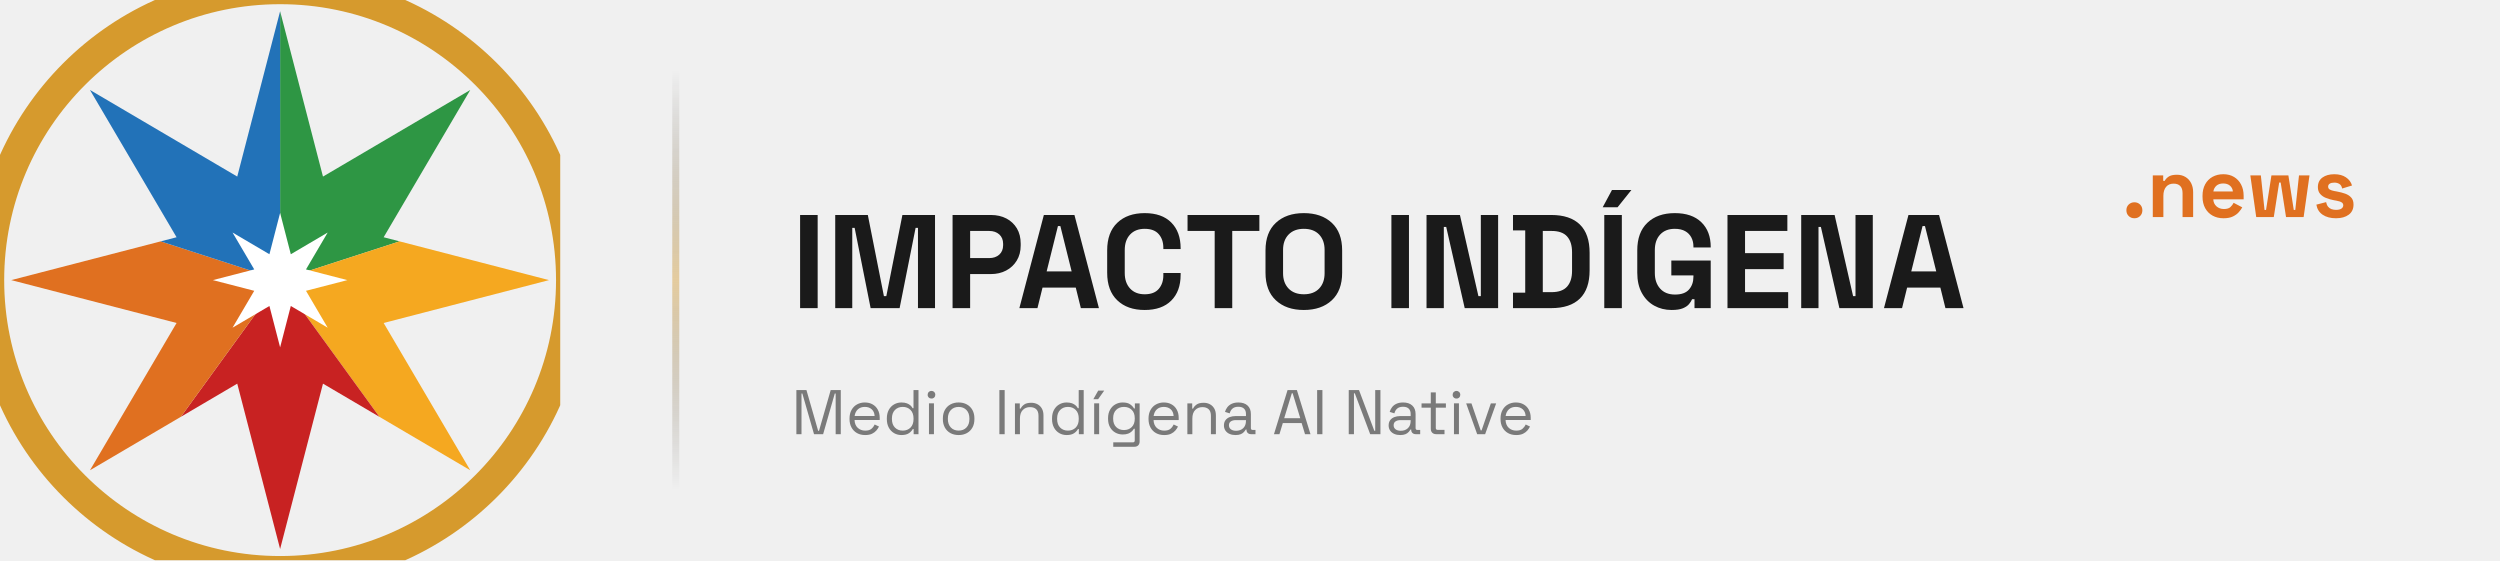
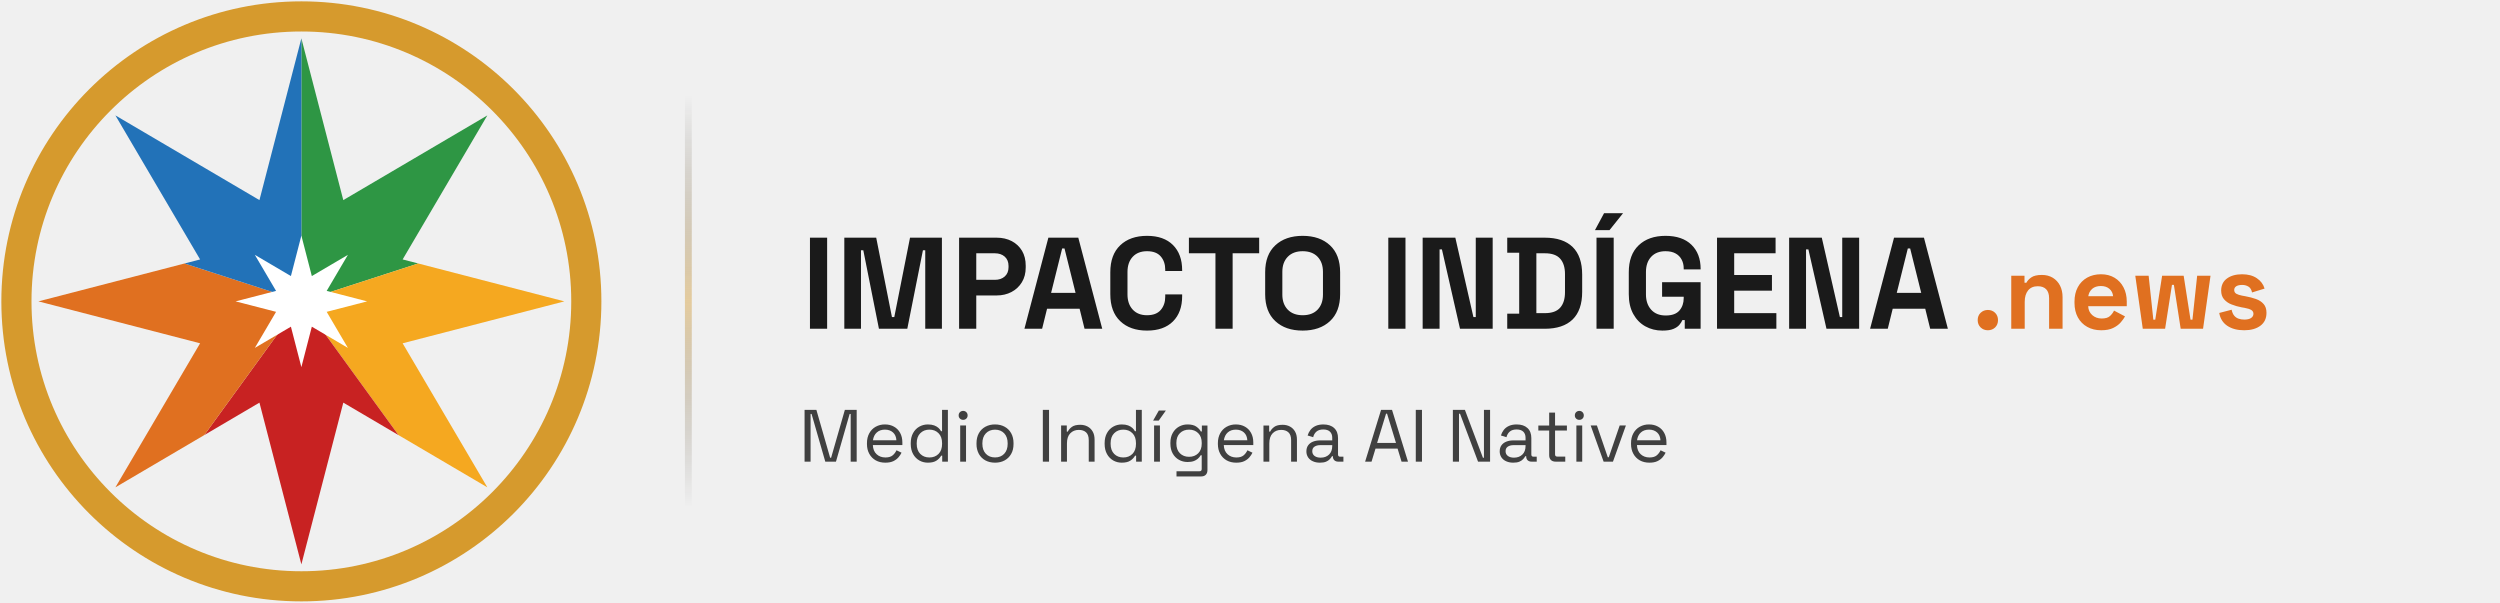
- <svg xmlns="http://www.w3.org/2000/svg" width="357" height="80" viewBox="0 0 357 80">
+ <svg xmlns="http://www.w3.org/2000/svg" width="365" height="88" viewBox="-4 -4 365 88">
  <defs>
    <clipPath id="a">
      <path d="M40 1h39v39H40Zm0 0" />
    </clipPath>
    <clipPath id="b">
      <path d="M40 40v-56c24.273-.004 45.79 15.629 53.281 38.719Zm0 0" />
    </clipPath>
    <clipPath id="c">
      <path d="M40 22h39v57H40Zm0 0" />
    </clipPath>
    <clipPath id="d">
      <path d="m40 40 53.281-17.281c7.461 23.07-.773 48.324-20.402 62.562Zm0 0" />
    </clipPath>
    <clipPath id="e">
      <path d="M7 40h66v39H7Zm0 0" />
    </clipPath>
    <clipPath id="f">
      <path d="m40 40 32.879 45.281c-19.61 14.223-46.149 14.223-65.758 0Zm0 0" />
    </clipPath>
    <clipPath id="g">
      <path d="M1 22h39v57H1Zm0 0" />
    </clipPath>
    <clipPath id="h">
      <path d="M40 40 7.121 85.281C-12.508 71.043-20.742 45.79-13.28 22.72Zm0 0" />
    </clipPath>
    <clipPath id="i">
      <path d="M1 1h39v39H1Zm0 0" />
    </clipPath>
    <clipPath id="j">
      <path d="m40 40-53.281-17.281C-5.79-.371 15.727-16.004 40-16Zm0 0" />
    </clipPath>
    <clipPath id="k">
-       <path d="M0 0h80v80H0Zm0 0" />
+       <path d="M-4 -4h88v88H-4Zm0 0" />
    </clipPath>
    <linearGradient id="l" x1="0" x2="0" y1="0" y2="1" gradientTransform="matrix(1 0 0 60 96 10)" gradientUnits="userSpaceOnUse">
      <stop offset="0" stop-opacity="0" />
      <stop offset=".5" stop-color="#d59a2d" stop-opacity=".42" />
      <stop offset="1" stop-opacity="0" />
    </linearGradient>
  </defs>
  <g clip-path="url(#a)">
    <g clip-path="url(#b)">
      <path fill="#2e9644" d="m40 1.602 6.121 23.613 21.031-12.367-12.367 21.03L78.398 40l-23.613 6.121 12.367 21.031-21.03-12.367L40 78.398l-6.121-23.613-21.031 12.367 12.367-21.03L1.602 40l23.613-6.121-12.367-21.031 21.03 12.367Zm0 0" />
    </g>
  </g>
  <g clip-path="url(#c)">
    <g clip-path="url(#d)">
      <path fill="#f5a820" d="m40 1.602 6.121 23.613 21.031-12.367-12.367 21.03L78.398 40l-23.613 6.121 12.367 21.031-21.03-12.367L40 78.398l-6.121-23.613-21.031 12.367 12.367-21.03L1.602 40l23.613-6.121-12.367-21.031 21.03 12.367Zm0 0" />
    </g>
  </g>
  <g clip-path="url(#e)">
    <g clip-path="url(#f)">
      <path fill="#c82222" d="m40 1.602 6.121 23.613 21.031-12.367-12.367 21.03L78.398 40l-23.613 6.121 12.367 21.031-21.03-12.367L40 78.398l-6.121-23.613-21.031 12.367 12.367-21.03L1.602 40l23.613-6.121-12.367-21.031 21.03 12.367Zm0 0" />
    </g>
  </g>
  <g clip-path="url(#g)">
    <g clip-path="url(#h)">
      <path fill="#e07020" d="m40 1.602 6.121 23.613 21.031-12.367-12.367 21.03L78.398 40l-23.613 6.121 12.367 21.031-21.03-12.367L40 78.398l-6.121-23.613-21.031 12.367 12.367-21.03L1.602 40l23.613-6.121-12.367-21.031 21.03 12.367Zm0 0" />
    </g>
  </g>
  <g clip-path="url(#i)">
    <g clip-path="url(#j)">
      <path fill="#2272b8" d="m40 1.602 6.121 23.613 21.031-12.367-12.367 21.03L78.398 40l-23.613 6.121 12.367 21.031-21.03-12.367L40 78.398l-6.121-23.613-21.031 12.367 12.367-21.03L1.602 40l23.613-6.121-12.367-21.031 21.03 12.367Zm0 0" />
    </g>
  </g>
  <path fill="#fff" d="m40 30.398 1.527 5.907 5.266-3.098-3.098 5.266L49.602 40l-5.907 1.527 3.098 5.266-5.266-3.098L40 49.602l-1.527-5.907-5.266 3.098 3.098-5.266L30.398 40l5.907-1.527-3.098-5.266 5.266 3.098Zm0 0" />
  <g clip-path="url(#k)">
    <path fill="none" stroke="#d69a2d" stroke-width="4.4" d="M81.602 40c0 22.977-18.625 41.602-41.602 41.602S-1.602 62.977-1.602 40 17.023-1.602 40-1.602 81.602 17.023 81.602 40Zm0 0" />
  </g>
  <path fill="url(#l)" d="M96 10h1v60h-1Zm0 0" />
  <path fill="#1a1a1a" d="M114.254 44V30.7h2.508V44Zm5.016 0V30.7h4.656l2.297 11.59h.343l2.297-11.59h4.657V44h-2.434V32.543h-.34L128.465 44h-4.14l-2.282-11.457h-.34V44Zm16.757 0V30.7h5.473q1.254 0 2.215.503a3.76 3.76 0 0 1 1.5 1.414q.54.915.539 2.168v.266q.002 1.236-.559 2.156a3.84 3.84 0 0 1-1.52 1.426q-.96.504-2.175.504h-2.965V44Zm2.508-7.145h2.719q.89 0 1.441-.492.551-.497.551-1.351v-.188q0-.855-.55-1.351-.552-.493-1.442-.493h-2.719ZM145.566 44l3.496-13.3h4.368l3.496 13.3h-2.582l-.723-2.926h-4.75L148.148 44Zm3.895-5.242h3.57l-1.613-6.48h-.344Zm14.004 5.508c-1.649 0-2.953-.457-3.914-1.38q-1.447-1.375-1.446-3.94v-3.192q-.001-2.566 1.446-3.941 1.44-1.378 3.914-1.38 2.451 0 3.789 1.34 1.34 1.34 1.34 3.676v.114h-2.469v-.188c0-.785-.219-1.434-.656-1.937q-.657-.762-2.004-.762-1.33 0-2.09.816c-.508.547-.762 1.285-.762 2.223v3.27q0 1.387.762 2.214.76.825 2.09.824 1.347 0 2.004-.77.656-.767.656-1.929v-.34h2.469v.266q0 2.339-1.34 3.676-1.337 1.34-3.79 1.34m9.992-.266V32.98h-3.875V30.7h10.258v2.28h-3.875V44Zm12.73.266c-1.671 0-3-.457-3.988-1.38q-1.483-1.375-1.484-3.94v-3.192q.001-2.566 1.484-3.941 1.482-1.378 3.988-1.38 2.51.002 3.989 1.38 1.483 1.375 1.484 3.94v3.192q-.001 2.566-1.484 3.942-1.482 1.378-3.988 1.379m0-2.243q1.406 0 2.184-.816.78-.816.781-2.184V35.68c0-.914-.261-1.64-.78-2.188q-.779-.815-2.185-.816-1.386 0-2.175.816-.791.819-.79 2.188v3.343c0 .91.266 1.641.79 2.184q.789.815 2.175.816M198.692 44V30.7h2.508V44Zm5.016 0V30.7h4.77l2.64 11.59h.344V30.7h2.469V44h-4.77l-2.64-11.59h-.344V44Zm12.348 0v-2.203h1.746v-8.895h-1.746V30.7h5.472q2.68 0 4.075 1.36 1.394 1.357 1.394 4.039v2.507q0 2.678-1.394 4.036Q224.206 44 221.527 44Zm4.254-2.281h1.254q1.52 0 2.222-.797.703-.795.703-2.242v-2.66q0-1.465-.703-2.25-.701-.791-2.222-.79h-1.254Zm8.78 2.281V30.7h2.509V44Zm-.226-14.402 1.328-2.47h2.774l-1.977 2.47Zm9.84 14.668q-1.366 0-2.48-.618-1.109-.615-1.766-1.804-.656-1.188-.656-2.899v-3.191q-.001-2.566 1.445-3.941 1.442-1.378 3.914-1.38 2.452 0 3.79 1.301 1.34 1.301 1.34 3.528v.074h-2.47v-.152q.001-.705-.297-1.274a2.16 2.16 0 0 0-.882-.902c-.391-.223-.887-.332-1.48-.332q-1.33 0-2.09.816c-.508.547-.762 1.285-.762 2.223v3.27q0 1.386.761 2.23c.508.566 1.215.847 2.13.847q1.365-.001 1.991-.722.628-.722.63-1.824v-.192h-3.157V37.2h5.625V44h-2.316v-1.273h-.344c-.09.214-.23.445-.426.683q-.294.363-.883.61-.591.246-1.617.246m7.98-.266V30.7h8.551v2.28h-6.043v3.172h5.512v2.282h-5.512v3.285h6.157V44Zm10.528 0V30.7h4.77l2.64 11.59h.344V30.7h2.469V44h-4.77l-2.64-11.59h-.344V44Zm11.82 0 3.496-13.3h4.368L280.39 44h-2.582l-.723-2.926h-4.75L271.613 44Zm3.895-5.242h3.57l-1.613-6.48h-.344ZM113 25.305" />
-   <path fill="#e07020" d="M304.793 31.168q-.485.001-.816-.32-.33-.322-.329-.825 0-.499.329-.816c.222-.21.492-.32.816-.32s.594.11.812.32q.324.321.325.824-.001.499-.325.82-.327.317-.812.317m2.625-.168v-5.953h1.488v.781h.215q.145-.311.543-.594.392-.28 1.2-.28c.464 0 .866.105 1.218.316q.522.316.809.875c.191.37.289.808.289 1.304V31h-1.512v-3.434q-.002-.667-.332-1.007-.33-.335-.941-.336-.697 0-1.082.465-.382.462-.383 1.289V31Zm10.102.168q-.886.001-1.567-.379-.674-.375-1.055-1.066-.376-.692-.378-1.625v-.145q0-.937.375-1.629a2.64 2.64 0 0 1 1.043-1.066c.449-.25.968-.38 1.558-.38.586 0 1.094.134 1.524.392q.65.39 1.007 1.082.364.687.364 1.601v.516h-4.332q.024.609.453.996.432.382 1.058.383c.422 0 .735-.09.934-.278q.299-.274.457-.61l1.234.65q-.166.31-.484.675-.318.368-.848.625-.525.258-1.343.258m-1.45-3.828h2.782a1.18 1.18 0 0 0-.414-.828q-.366-.312-.954-.313-.609.001-.972.313a1.34 1.34 0 0 0-.442.828m6.118 3.66-.84-5.953h1.5l.527 4.933h.215l.77-4.933h2.421l.77 4.933h.215l.53-4.933h1.5L328.958 31h-2.512l-.765-4.934h-.215l-.77 4.934Zm11.398.168q-1.166 0-1.91-.504-.742-.504-.899-1.441l1.391-.36q.087.422.285.66c.133.16.293.274.492.344q.292.101.64.102.53 0 .782-.188.251-.187.25-.46a.47.47 0 0 0-.238-.426q-.241-.153-.77-.247l-.336-.058a6 6 0 0 1-1.14-.332 2.06 2.06 0 0 1-.828-.582q-.312-.37-.313-.961.002-.885.649-1.36.649-.475 1.703-.476c.664 0 1.219.148 1.656.445q.661.445.867 1.164l-1.406.434c-.063-.305-.195-.524-.39-.649a1.3 1.3 0 0 0-.727-.195c-.285 0-.508.05-.66.152a.47.47 0 0 0-.227.415q.001.285.242.425.24.135.645.211l.336.059q.674.123 1.218.316.547.198.864.567c.215.242.32.574.32.988q0 .936-.68 1.445-.68.511-1.816.512M303 19.191" />
-   <path fill="#7a7a7a" d="M113.723 62v-6.3h1.437l1.672 5.823h.121l1.672-5.824h1.438V62h-.731v-5.805h-.125L117.543 62h-1.3l-1.669-5.805h-.12V62Zm9.828.125q-.674 0-1.172-.281a2 2 0 0 1-.785-.801q-.282-.511-.281-1.188v-.109c0-.457.093-.851.28-1.195.188-.34.442-.606.774-.793a2.25 2.25 0 0 1 1.133-.285q.627 0 1.102.27.478.264.746.757.272.491.273 1.164v.316h-3.59q.025.715.453 1.114.428.398 1.079.398.573 0 .878-.258c.204-.172.356-.379.465-.617l.614.293c-.09.188-.211.375-.372.563q-.24.279-.62.465-.384.186-.977.187m-1.512-2.723h2.856q-.034-.616-.415-.957t-.98-.34q-.603 0-.984.34c-.258.227-.414.547-.477.957m6.684 2.723q-.57 0-1.043-.27a2 2 0 0 1-.754-.78q-.284-.511-.285-1.216v-.117q0-.704.28-1.215.28-.51.755-.78c.316-.18.664-.274 1.047-.274.308 0 .566.043.777.12q.316.124.516.305c.132.125.238.254.308.395h.125v-2.594h.711V62h-.691v-.727h-.125a1.75 1.75 0 0 1-.555.59q-.382.263-1.066.262m.187-.633q.68 0 1.113-.433c.29-.293.43-.7.43-1.22v-.077c0-.524-.14-.93-.43-1.219q-.428-.439-1.113-.438-.675 0-1.11.438-.433.433-.433 1.219v.078q0 .78.434 1.219.434.433 1.11.433m3.746.508v-4.402h.711V62Zm.36-5.086a.54.54 0 0 1-.391-.152.51.51 0 0 1-.156-.387q-.001-.241.156-.395a.54.54 0 0 1 .39-.156c.157 0 .286.055.387.156a.54.54 0 0 1 .157.395q.001.234-.157.387a.52.52 0 0 1-.386.152m3.879 5.211q-.668-.001-1.176-.277a2 2 0 0 1-.793-.79 2.45 2.45 0 0 1-.285-1.199v-.117q.002-.69.285-1.199.282-.509.793-.79a2.4 2.4 0 0 1 1.176-.28q.661 0 1.171.28.511.281.793.79c.188.34.286.738.286 1.2v.116c0 .457-.094.86-.286 1.2q-.282.508-.793.789-.51.279-1.171.277m0-.637c.464 0 .84-.148 1.117-.445q.42-.447.418-1.203v-.078q0-.757-.414-1.203c-.282-.297-.653-.45-1.121-.45-.465 0-.836.153-1.118.45q-.421.446-.422 1.203v.078q0 .757.422 1.203.422.445 1.118.445m5.816.512v-6.3h.754V62Zm2.223 0v-4.398h.691v.742h.125q.146-.317.496-.574.345-.253 1.02-.254c.328 0 .62.07.886.21.262.141.473.344.625.614.157.27.23.601.23.996V62h-.71v-2.613q0-.656-.328-.953-.327-.298-.887-.297-.632 0-1.035.418-.404.414-.402 1.234V62Zm7.379.125q-.57 0-1.043-.27a2 2 0 0 1-.754-.78c-.188-.34-.286-.747-.286-1.216v-.117q0-.704.282-1.215.28-.51.754-.78c.316-.18.664-.274 1.047-.274.308 0 .566.043.777.12q.316.124.515.305c.133.125.239.254.31.395h.124v-2.594h.711V62h-.691v-.727h-.125a1.75 1.75 0 0 1-.555.59q-.382.263-1.066.262m.187-.633q.68 0 1.113-.433c.29-.293.43-.7.43-1.22v-.077c0-.524-.14-.93-.43-1.219q-.427-.439-1.113-.438-.675 0-1.11.438-.433.433-.433 1.219v.078q0 .78.434 1.219.434.433 1.109.433m3.746.508v-4.402h.711V62Zm-.117-4.996.695-1.223h.856l-.868 1.223Zm2.101 2.812V59.7q.002-.696.286-1.191.28-.497.754-.766a2.1 2.1 0 0 1 1.046-.27q.692.001 1.067.266.375.264.55.586h.126v-.722h.68v5.421c0 .243-.067.43-.2.57q-.201.207-.578.208h-2.988v-.633h2.797q.27 0 .27-.27v-1.671h-.126a1.56 1.56 0 0 1-.816.695q-.315.122-.782.121-.571 0-1.05-.27a1.95 1.95 0 0 1-.754-.765q-.282-.498-.282-1.192m2.27 1.594q.68.002 1.113-.426c.29-.289.43-.683.43-1.187v-.078c0-.508-.14-.907-.43-1.188q-.427-.427-1.113-.426-.675 0-1.11.426-.433.424-.433 1.188v.078q0 .755.434 1.187.434.428 1.109.426m5.746.715q-.674 0-1.172-.281a2 2 0 0 1-.785-.801q-.28-.511-.281-1.188v-.109c0-.457.094-.851.281-1.195.188-.34.441-.606.774-.793a2.25 2.25 0 0 1 1.132-.285q.627 0 1.102.27.478.264.746.757.272.491.273 1.164v.316h-3.59q.025.715.454 1.114.427.398 1.078.398.575 0 .879-.258c.203-.172.355-.379.465-.617l.613.293c-.09.188-.211.375-.371.563q-.24.279-.621.465-.383.186-.977.187m-1.512-2.723h2.856q-.034-.616-.414-.957-.382-.34-.98-.34-.604 0-.985.34c-.258.227-.414.547-.477.957m4.82 2.598v-4.398h.692v.742h.125q.146-.317.496-.574.345-.253 1.02-.254c.328 0 .62.07.886.21.262.141.473.344.625.614.157.27.23.601.23.996V62h-.71v-2.613q0-.656-.328-.953-.327-.298-.887-.297-.632 0-1.035.418-.404.414-.402 1.234V62Zm6.872.125c-.309 0-.586-.05-.836-.16a1.34 1.34 0 0 1-.594-.469 1.28 1.28 0 0 1-.219-.75q.001-.444.22-.742.217-.294.593-.441t.84-.149h1.492v-.32q.001-.47-.274-.739-.276-.27-.816-.27-.533 0-.832.259-.3.257-.398.683l-.676-.21q.11-.373.344-.676.236-.304.625-.485c.261-.12.578-.183.94-.183.563 0 1.005.144 1.317.437.317.29.473.695.473 1.227v1.988q-.001.27.25.27h.406V62h-.629a.68.68 0 0 1-.472-.164.59.59 0 0 1-.176-.45v-.046h-.113a2 2 0 0 1-.262.355 1.3 1.3 0 0 1-.457.309q-.289.122-.746.121m.086-.61q.627 0 1.02-.374.39-.374.39-1.047v-.102h-1.461q-.423.001-.7.184-.269.18-.269.554 0 .369.281.579.282.206.739.207m5.41.485 1.941-6.3h1.332l1.942 6.3h-.782l-.484-1.59h-2.684l-.484 1.59Zm1.46-2.281h2.294l-1.086-3.559h-.121ZM188.087 62v-6.3h.754V62Zm4.512 0v-6.3h1.464l2.192 5.823h.125V55.7h.746V62h-1.465l-2.191-5.828h-.125V62Zm7.347.125c-.308 0-.586-.05-.836-.16a1.34 1.34 0 0 1-.593-.469 1.28 1.28 0 0 1-.22-.75q.001-.444.22-.742.217-.294.593-.441t.84-.149h1.492v-.32q0-.47-.273-.739-.277-.27-.816-.27-.534 0-.832.259-.3.257-.399.683l-.676-.21q.111-.373.344-.676.236-.304.625-.485.395-.181.941-.183.846-.001 1.317.437c.316.29.473.695.473 1.227v1.988q-.001.27.25.27h.406V62h-.63a.68.68 0 0 1-.472-.164.59.59 0 0 1-.176-.45v-.046h-.113a2 2 0 0 1-.262.355 1.3 1.3 0 0 1-.457.309q-.287.122-.746.121m.086-.61q.627 0 1.02-.374.391-.374.39-1.047v-.102h-1.46q-.423.001-.7.184-.27.18-.27.554 0 .369.282.579.281.206.738.207m5.074.485q-.378 0-.582-.207-.206-.206-.207-.57v-3.008h-1.32v-.613h1.32v-1.567h.715v1.567h1.442v.613h-1.442v2.898q-.002.27.266.27h.976V62Zm2.52 0v-4.402h.71V62Zm.36-5.086a.54.54 0 0 1-.391-.152.51.51 0 0 1-.156-.387q-.001-.241.156-.395a.54.54 0 0 1 .39-.156c.157 0 .286.055.387.156a.54.54 0 0 1 .156.395q.001.234-.156.387a.52.52 0 0 1-.387.152M210.94 62l-1.574-4.398h.758l1.324 3.863h.121l1.325-3.863h.757L212.078 62Zm5.575.125q-.674 0-1.172-.281a2 2 0 0 1-.785-.801q-.282-.511-.282-1.188v-.109c0-.457.094-.851.282-1.195.187-.34.441-.606.773-.793a2.25 2.25 0 0 1 1.133-.285q.627 0 1.101.27.479.264.746.757c.18.328.274.715.274 1.164v.316h-3.59q.025.715.453 1.114.428.398 1.078.398.574 0 .88-.258.302-.259.464-.617l.613.293c-.09.188-.21.375-.37.563q-.24.279-.622.465c-.254.124-.582.187-.976.187m-1.512-2.723h2.855q-.034-.616-.414-.957-.382-.34-.98-.34-.603 0-.985.34-.384.341-.476.957M113 53.145" />
+   <path transform="translate(-110,3.7) scale(1.3)" fill="#e07020" d="M304.793 31.168q-.485.001-.816-.32-.33-.322-.329-.825 0-.499.329-.816c.222-.21.492-.32.816-.32s.594.11.812.32q.324.321.325.824-.001.499-.325.82-.327.317-.812.317m2.625-.168v-5.953h1.488v.781h.215q.145-.311.543-.594.392-.28 1.2-.28c.464 0 .866.105 1.218.316q.522.316.809.875c.191.37.289.808.289 1.304V31h-1.512v-3.434q-.002-.667-.332-1.007-.33-.335-.941-.336-.697 0-1.082.465-.382.462-.383 1.289V31Zm10.102.168q-.886.001-1.567-.379-.674-.375-1.055-1.066-.376-.692-.378-1.625v-.145q0-.937.375-1.629a2.64 2.64 0 0 1 1.043-1.066c.449-.25.968-.38 1.558-.38.586 0 1.094.134 1.524.392q.65.39 1.007 1.082.364.687.364 1.601v.516h-4.332q.024.609.453.996.432.382 1.058.383c.422 0 .735-.09.934-.278q.299-.274.457-.61l1.234.65q-.166.31-.484.675-.318.368-.848.625-.525.258-1.343.258m-1.45-3.828h2.782a1.18 1.18 0 0 0-.414-.828q-.366-.312-.954-.313-.609.001-.972.313a1.34 1.34 0 0 0-.442.828m6.118 3.66-.84-5.953h1.5l.527 4.933h.215l.77-4.933h2.421l.77 4.933h.215l.53-4.933h1.5L328.958 31h-2.512l-.765-4.934h-.215l-.77 4.934Zm11.398.168q-1.166 0-1.91-.504-.742-.504-.899-1.441l1.391-.36q.087.422.285.66c.133.16.293.274.492.344q.292.101.64.102.53 0 .782-.188.251-.187.25-.46a.47.47 0 0 0-.238-.426q-.241-.153-.77-.247l-.336-.058a6 6 0 0 1-1.14-.332 2.06 2.06 0 0 1-.828-.582q-.312-.37-.313-.961.002-.885.649-1.36.649-.475 1.703-.476c.664 0 1.219.148 1.656.445q.661.445.867 1.164l-1.406.434c-.063-.305-.195-.524-.39-.649a1.3 1.3 0 0 0-.727-.195c-.285 0-.508.05-.66.152a.47.47 0 0 0-.227.415q.001.285.242.425.24.135.645.211l.336.059q.674.123 1.218.316.547.198.864.567c.215.242.32.574.32.988q0 .936-.68 1.445-.68.511-1.816.512M303 19.191" />
+   <path transform="translate(-23,-11) scale(1.2)" fill="#404040" d="M113.723 62v-6.3h1.437l1.672 5.823h.121l1.672-5.824h1.438V62h-.731v-5.805h-.125L117.543 62h-1.3l-1.669-5.805h-.12V62Zm9.828.125q-.674 0-1.172-.281a2 2 0 0 1-.785-.801q-.282-.511-.281-1.188v-.109c0-.457.093-.851.28-1.195.188-.34.442-.606.774-.793a2.25 2.25 0 0 1 1.133-.285q.627 0 1.102.27.478.264.746.757.272.491.273 1.164v.316h-3.59q.025.715.453 1.114.428.398 1.079.398.573 0 .878-.258c.204-.172.356-.379.465-.617l.614.293c-.09.188-.211.375-.372.563q-.24.279-.62.465-.384.186-.977.187m-1.512-2.723h2.856q-.034-.616-.415-.957t-.98-.34q-.603 0-.984.34c-.258.227-.414.547-.477.957m6.684 2.723q-.57 0-1.043-.27a2 2 0 0 1-.754-.78q-.284-.511-.285-1.216v-.117q0-.704.28-1.215.28-.51.755-.78c.316-.18.664-.274 1.047-.274.308 0 .566.043.777.12q.316.124.516.305c.132.125.238.254.308.395h.125v-2.594h.711V62h-.691v-.727h-.125a1.75 1.75 0 0 1-.555.59q-.382.263-1.066.262m.187-.633q.68 0 1.113-.433c.29-.293.43-.7.43-1.22v-.077c0-.524-.14-.93-.43-1.219q-.428-.439-1.113-.438-.675 0-1.11.438-.433.433-.433 1.219v.078q0 .78.434 1.219.434.433 1.11.433m3.746.508v-4.402h.711V62Zm.36-5.086a.54.54 0 0 1-.391-.152.51.51 0 0 1-.156-.387q-.001-.241.156-.395a.54.54 0 0 1 .39-.156c.157 0 .286.055.387.156a.54.54 0 0 1 .157.395q.001.234-.157.387a.52.52 0 0 1-.386.152m3.879 5.211q-.668-.001-1.176-.277a2 2 0 0 1-.793-.79 2.45 2.45 0 0 1-.285-1.199v-.117q.002-.69.285-1.199.282-.509.793-.79a2.4 2.4 0 0 1 1.176-.28q.661 0 1.171.28.511.281.793.79c.188.34.286.738.286 1.2v.116c0 .457-.094.86-.286 1.2q-.282.508-.793.789-.51.279-1.171.277m0-.637c.464 0 .84-.148 1.117-.445q.42-.447.418-1.203v-.078q0-.757-.414-1.203c-.282-.297-.653-.45-1.121-.45-.465 0-.836.153-1.118.45q-.421.446-.422 1.203v.078q0 .757.422 1.203.422.445 1.118.445m5.816.512v-6.3h.754V62Zm2.223 0v-4.398h.691v.742h.125q.146-.317.496-.574.345-.253 1.02-.254c.328 0 .62.07.886.21.262.141.473.344.625.614.157.27.23.601.23.996V62h-.71v-2.613q0-.656-.328-.953-.327-.298-.887-.297-.632 0-1.035.418-.404.414-.402 1.234V62Zm7.379.125q-.57 0-1.043-.27a2 2 0 0 1-.754-.78c-.188-.34-.286-.747-.286-1.216v-.117q0-.704.282-1.215.28-.51.754-.78c.316-.18.664-.274 1.047-.274.308 0 .566.043.777.12q.316.124.515.305c.133.125.239.254.31.395h.124v-2.594h.711V62h-.691v-.727h-.125a1.75 1.75 0 0 1-.555.59q-.382.263-1.066.262m.187-.633q.68 0 1.113-.433c.29-.293.43-.7.43-1.22v-.077c0-.524-.14-.93-.43-1.219q-.427-.439-1.113-.438-.675 0-1.11.438-.433.433-.433 1.219v.078q0 .78.434 1.219.434.433 1.109.433m3.746.508v-4.402h.711V62Zm-.117-4.996.695-1.223h.856l-.868 1.223Zm2.101 2.812V59.7q.002-.696.286-1.191.28-.497.754-.766a2.1 2.1 0 0 1 1.046-.27q.692.001 1.067.266.375.264.55.586h.126v-.722h.68v5.421c0 .243-.067.43-.2.57q-.201.207-.578.208h-2.988v-.633h2.797q.27 0 .27-.27v-1.671h-.126a1.56 1.56 0 0 1-.816.695q-.315.122-.782.121-.571 0-1.05-.27a1.95 1.95 0 0 1-.754-.765q-.282-.498-.282-1.192m2.27 1.594q.68.002 1.113-.426c.29-.289.43-.683.43-1.187v-.078c0-.508-.14-.907-.43-1.188q-.427-.427-1.113-.426-.675 0-1.11.426-.433.424-.433 1.188v.078q0 .755.434 1.187.434.428 1.109.426m5.746.715q-.674 0-1.172-.281a2 2 0 0 1-.785-.801q-.28-.511-.281-1.188v-.109c0-.457.094-.851.281-1.195.188-.34.441-.606.774-.793a2.25 2.25 0 0 1 1.132-.285q.627 0 1.102.27.478.264.746.757.272.491.273 1.164v.316h-3.59q.025.715.454 1.114.427.398 1.078.398.575 0 .879-.258c.203-.172.355-.379.465-.617l.613.293c-.09.188-.211.375-.371.563q-.24.279-.621.465-.383.186-.977.187m-1.512-2.723h2.856q-.034-.616-.414-.957-.382-.34-.98-.34-.604 0-.985.34c-.258.227-.414.547-.477.957m4.82 2.598v-4.398h.692v.742h.125q.146-.317.496-.574.345-.253 1.02-.254c.328 0 .62.07.886.21.262.141.473.344.625.614.157.27.23.601.23.996V62h-.71v-2.613q0-.656-.328-.953-.327-.298-.887-.297-.632 0-1.035.418-.404.414-.402 1.234V62Zm6.872.125c-.309 0-.586-.05-.836-.16a1.34 1.34 0 0 1-.594-.469 1.28 1.28 0 0 1-.219-.75q.001-.444.22-.742.217-.294.593-.441t.84-.149h1.492v-.32q.001-.47-.274-.739-.276-.27-.816-.27-.533 0-.832.259-.3.257-.398.683l-.676-.21q.11-.373.344-.676.236-.304.625-.485c.261-.12.578-.183.94-.183.563 0 1.005.144 1.317.437.317.29.473.695.473 1.227v1.988q-.001.27.25.27h.406V62h-.629a.68.68 0 0 1-.472-.164.59.59 0 0 1-.176-.45v-.046h-.113a2 2 0 0 1-.262.355 1.3 1.3 0 0 1-.457.309q-.289.122-.746.121m.086-.61q.627 0 1.02-.374.39-.374.39-1.047v-.102h-1.461q-.423.001-.7.184-.269.18-.269.554 0 .369.281.579.282.206.739.207m5.41.485 1.941-6.3h1.332l1.942 6.3h-.782l-.484-1.59h-2.684l-.484 1.59Zm1.46-2.281h2.294l-1.086-3.559h-.121ZM188.087 62v-6.3h.754V62Zm4.512 0v-6.3h1.464l2.192 5.823h.125V55.7h.746V62h-1.465l-2.191-5.828h-.125V62Zm7.347.125c-.308 0-.586-.05-.836-.16a1.34 1.34 0 0 1-.593-.469 1.28 1.28 0 0 1-.22-.75q.001-.444.22-.742.217-.294.593-.441t.84-.149h1.492v-.32q0-.47-.273-.739-.277-.27-.816-.27-.534 0-.832.259-.3.257-.399.683l-.676-.21q.111-.373.344-.676.236-.304.625-.485.395-.181.941-.183.846-.001 1.317.437c.316.29.473.695.473 1.227v1.988q-.001.27.25.27h.406V62h-.63a.68.68 0 0 1-.472-.164.59.59 0 0 1-.176-.45v-.046h-.113a2 2 0 0 1-.262.355 1.3 1.3 0 0 1-.457.309q-.287.122-.746.121m.086-.61q.627 0 1.02-.374.391-.374.39-1.047v-.102h-1.46q-.423.001-.7.184-.27.18-.27.554 0 .369.282.579.281.206.738.207m5.074.485q-.378 0-.582-.207-.206-.206-.207-.57v-3.008h-1.32v-.613h1.32v-1.567h.715v1.567h1.442v.613h-1.442v2.898q-.002.27.266.27h.976V62Zm2.52 0v-4.402h.71V62Zm.36-5.086a.54.54 0 0 1-.391-.152.51.51 0 0 1-.156-.387q-.001-.241.156-.395a.54.54 0 0 1 .39-.156c.157 0 .286.055.387.156a.54.54 0 0 1 .156.395q.001.234-.156.387a.52.52 0 0 1-.387.152M210.94 62l-1.574-4.398h.758l1.324 3.863h.121l1.325-3.863h.757L212.078 62Zm5.575.125q-.674 0-1.172-.281a2 2 0 0 1-.785-.801q-.282-.511-.282-1.188v-.109c0-.457.094-.851.282-1.195.187-.34.441-.606.773-.793a2.25 2.25 0 0 1 1.133-.285q.627 0 1.101.27.479.264.746.757c.18.328.274.715.274 1.164v.316h-3.59q.025.715.453 1.114.428.398 1.078.398.574 0 .88-.258.302-.259.464-.617l.613.293c-.09.188-.21.375-.37.563q-.24.279-.622.465c-.254.124-.582.187-.976.187m-1.512-2.723h2.855q-.034-.616-.414-.957-.382-.34-.98-.34-.603 0-.985.34-.384.341-.476.957M113 53.145" />
</svg>
